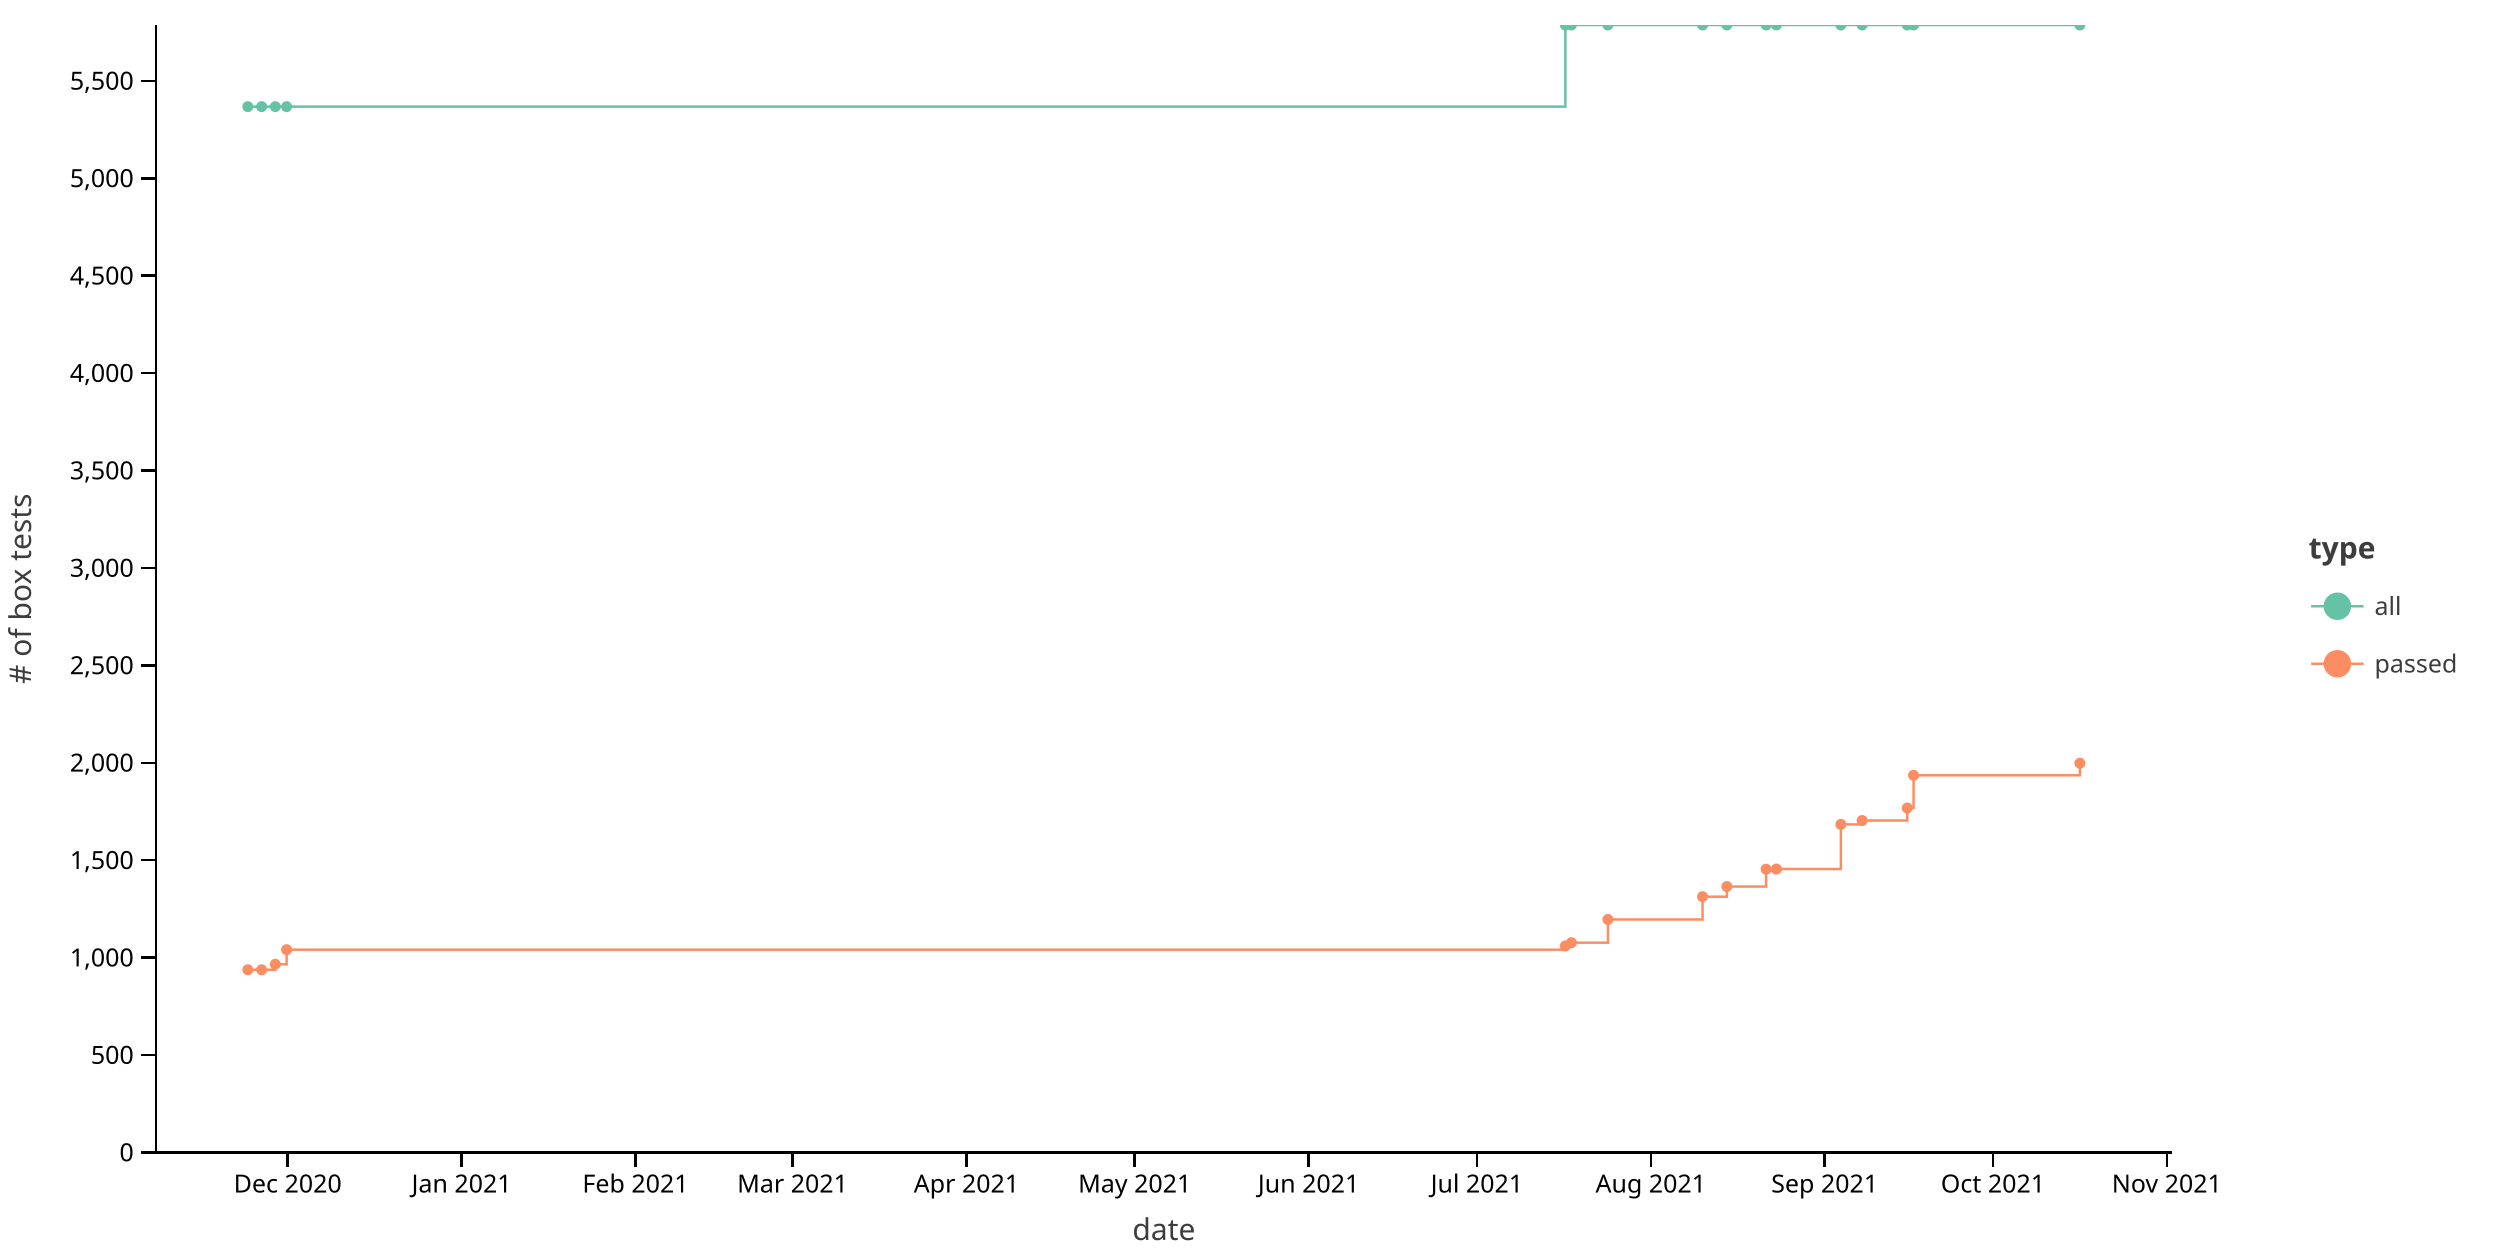
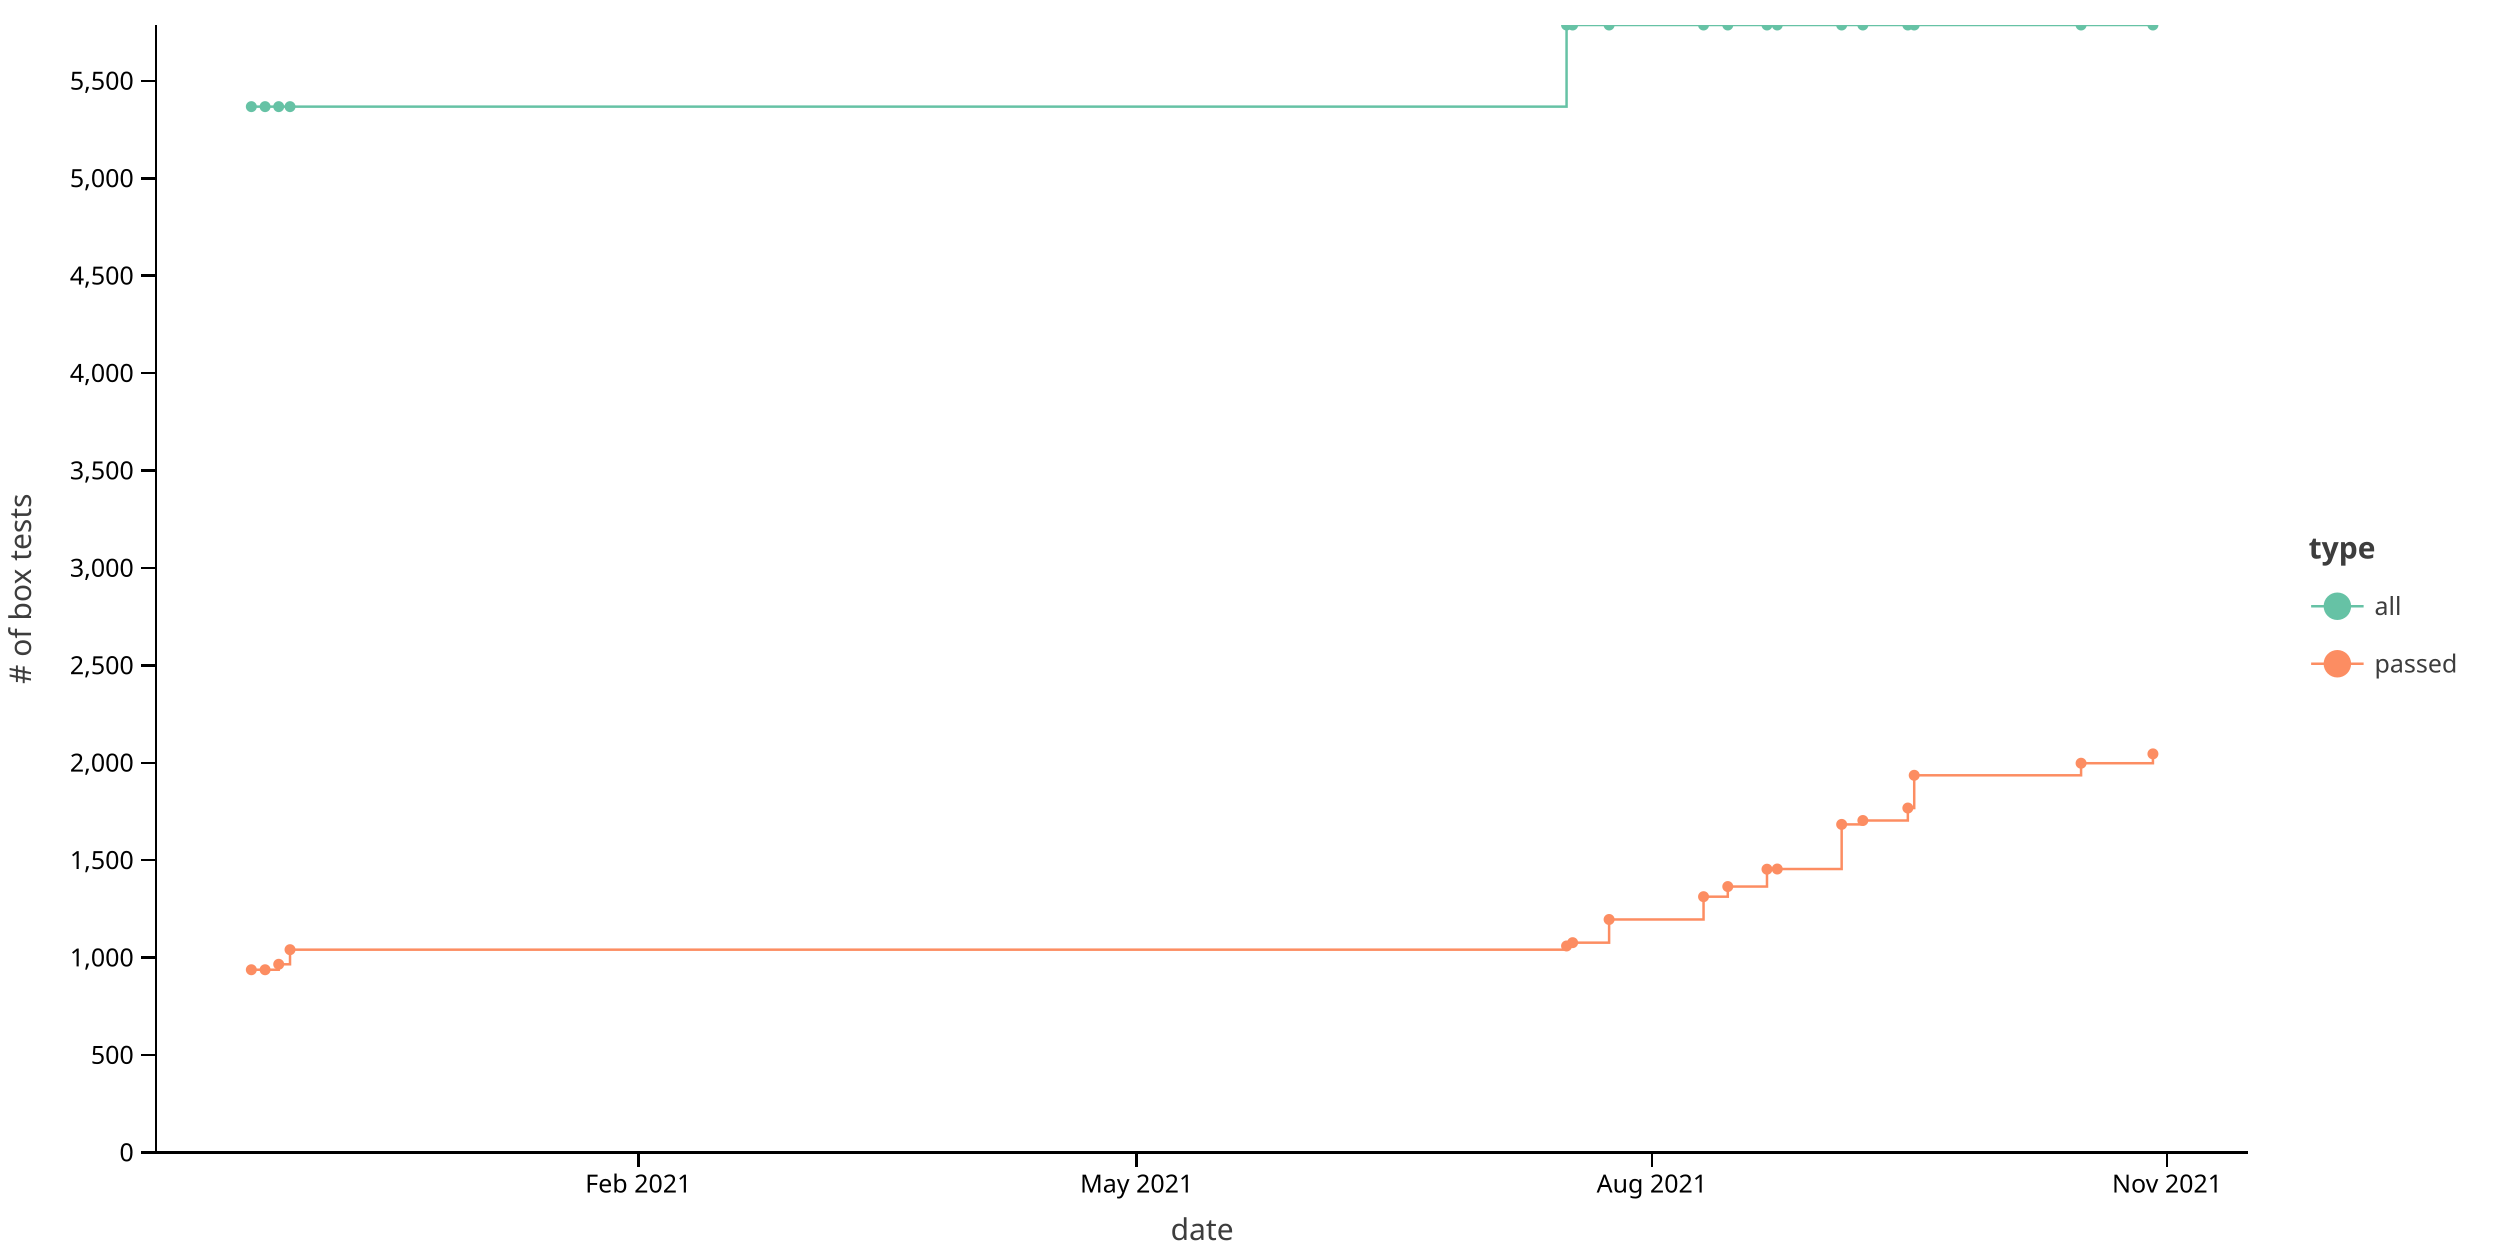
<svg xmlns="http://www.w3.org/2000/svg" class="plt-container" width="1000.0" height="500.0">
  <style type="text/css">
  .plt-container {
	font-family: "Lucida Grande", sans-serif;
	cursor: crosshair;
	user-select: none;
	-webkit-user-select: none;
	-moz-user-select: none;
	-ms-user-select: none;
}
.plt-backdrop {
   fill: white;
}
.plt-transparent .plt-backdrop {
   visibility: hidden;
}
text {
	font-size: 12px;
	fill: #3d3d3d;
	
	text-rendering: optimizeLegibility;
}
.plt-data-tooltip text {
	font-size: 12px;
}
.plt-axis-tooltip text {
	font-size: 12px;
}
.plt-axis line {
	shape-rendering: crispedges;
}
.plt-plot-title {

  font-size: 16.0px;
  font-weight: bold;
}
.plt-axis .tick text {

  font-size: 10.0px;
}
.plt-axis.small-tick-font .tick text {

  font-size: 8.0px;
}
.plt-axis-title text {

  font-size: 12.0px;
}
.plt_legend .legend-title text {

  font-size: 12.0px;
  font-weight: bold;
}
.plt_legend text {

  font-size: 10.0px;
}

  </style>
  <rect class="plt-backdrop" width="100%" height="100%">
  </rect>
  <g class="plt-plot">
    <g transform="translate(20.0 10.0 ) ">
      <g transform="translate(42.5 451.0 ) " class="plt-axis">
-         <g class="tick" transform="translate(52.58227 0.0 ) ">
-           <line stroke-width="1.0" stroke="rgb(0,0,0)" stroke-opacity="1.0" x2="0.0" y2="6.0">
-           </line>
-           <g transform="translate(0.0 9.0 ) ">
-             <text style="fill:#000000;" text-anchor="middle" dy="0.7em">
-             Dec 2020
-             </text>
-           </g>
-         </g>
-         <g class="tick" transform="translate(122.1378 0.0 ) ">
-           <line stroke-width="1.0" stroke="rgb(0,0,0)" stroke-opacity="1.0" x2="0.0" y2="6.0">
-           </line>
-           <g transform="translate(0.0 9.0 ) ">
-             <text style="fill:#000000;" text-anchor="middle" dy="0.7em">
-             Jan 2021
-             </text>
-           </g>
-         </g>
-         <g class="tick" transform="translate(191.6934 0.0 ) ">
+         <g class="tick" transform="translate(192.8199 0.0 ) ">
          <line stroke-width="1.0" stroke="rgb(0,0,0)" stroke-opacity="1.0" x2="0.0" y2="6.0">
          </line>
          <g transform="translate(0.0 9.0 ) ">
            <text style="fill:#000000;" text-anchor="middle" dy="0.7em">
            Feb 2021
            </text>
          </g>
        </g>
-         <g class="tick" transform="translate(254.5178 0.0 ) ">
-           <line stroke-width="1.0" stroke="rgb(0,0,0)" stroke-opacity="1.0" x2="0.0" y2="6.0">
-           </line>
-           <g transform="translate(0.0 9.0 ) ">
-             <text style="fill:#000000;" text-anchor="middle" dy="0.7em">
-             Mar 2021
-             </text>
-           </g>
-         </g>
-         <g class="tick" transform="translate(324.0734 0.0 ) ">
-           <line stroke-width="1.0" stroke="rgb(0,0,0)" stroke-opacity="1.0" x2="0.0" y2="6.0">
-           </line>
-           <g transform="translate(0.0 9.0 ) ">
-             <text style="fill:#000000;" text-anchor="middle" dy="0.7em">
-             Apr 2021
-             </text>
-           </g>
-         </g>
-         <g class="tick" transform="translate(391.3852 0.0 ) ">
+         <g class="tick" transform="translate(392.1716 0.0 ) ">
          <line stroke-width="1.0" stroke="rgb(0,0,0)" stroke-opacity="1.0" x2="0.0" y2="6.0">
          </line>
          <g transform="translate(0.0 9.0 ) ">
            <text style="fill:#000000;" text-anchor="middle" dy="0.7em">
            May 2021
            </text>
          </g>
        </g>
-         <g class="tick" transform="translate(460.9408 0.0 ) ">
-           <line stroke-width="1.0" stroke="rgb(0,0,0)" stroke-opacity="1.0" x2="0.0" y2="6.0">
-           </line>
-           <g transform="translate(0.0 9.0 ) ">
-             <text style="fill:#000000;" text-anchor="middle" dy="0.7em">
-             Jun 2021
-             </text>
-           </g>
-         </g>
-         <g class="tick" transform="translate(528.2526 0.0 ) ">
-           <line stroke-width="1.0" stroke="rgb(0,0,0)" stroke-opacity="1.0" x2="0.0" y2="6.0">
-           </line>
-           <g transform="translate(0.0 9.0 ) ">
-             <text style="fill:#000000;" text-anchor="middle" dy="0.7em">
-             Jul 2021
-             </text>
-           </g>
-         </g>
-         <g class="tick" transform="translate(597.8082 0.0 ) ">
+         <g class="tick" transform="translate(598.243 0.0 ) ">
          <line stroke-width="1.0" stroke="rgb(0,0,0)" stroke-opacity="1.0" x2="0.0" y2="6.0">
          </line>
          <g transform="translate(0.0 9.0 ) ">
            <text style="fill:#000000;" text-anchor="middle" dy="0.7em">
            Aug 2021
            </text>
          </g>
        </g>
-         <g class="tick" transform="translate(667.3637 0.0 ) ">
-           <line stroke-width="1.0" stroke="rgb(0,0,0)" stroke-opacity="1.0" x2="0.0" y2="6.0">
-           </line>
-           <g transform="translate(0.0 9.0 ) ">
-             <text style="fill:#000000;" text-anchor="middle" dy="0.7em">
-             Sep 2021
-             </text>
-           </g>
-         </g>
-         <g class="tick" transform="translate(734.6756 0.0 ) ">
-           <line stroke-width="1.0" stroke="rgb(0,0,0)" stroke-opacity="1.0" x2="0.0" y2="6.0">
-           </line>
-           <g transform="translate(0.0 9.0 ) ">
-             <text style="fill:#000000;" text-anchor="middle" dy="0.7em">
-             Oct 2021
-             </text>
-           </g>
-         </g>
-         <g class="tick" transform="translate(804.2312 0.0 ) ">
+         <g class="tick" transform="translate(804.3145 0.0 ) ">
          <line stroke-width="1.0" stroke="rgb(0,0,0)" stroke-opacity="1.0" x2="0.0" y2="6.0">
          </line>
          <g transform="translate(0.0 9.0 ) ">
            <text style="fill:#000000;" text-anchor="middle" dy="0.7em">
            Nov 2021
            </text>
          </g>
        </g>
-         <line x1="0.0" y1="0.0" x2="806.109" y2="0.0" stroke-width="1.0" stroke="rgb(0,0,0)" stroke-opacity="1.0">
+         <line x1="0.0" y1="0.0" x2="836.701" y2="0.0" stroke-width="1.0" stroke="rgb(0,0,0)" stroke-opacity="1.0">
        </line>
      </g>
      <g transform="translate(42.5 0.0 ) " class="plt-axis">
        <g class="tick" transform="translate(0.0 451 ) ">
          <line stroke-width="1.0" stroke="rgb(0,0,0)" stroke-opacity="1.0" x2="-6.0" y2="0.0">
          </line>
          <g transform="translate(-9.0 0.0 ) ">
            <text style="fill:#000000;" text-anchor="end" dy="0.35em">
            0
            </text>
          </g>
        </g>
        <g class="tick" transform="translate(0.0 412.0334 ) ">
          <line stroke-width="1.0" stroke="rgb(0,0,0)" stroke-opacity="1.0" x2="-6.0" y2="0.0">
          </line>
          <g transform="translate(-9.0 0.0 ) ">
            <text style="fill:#000000;" text-anchor="end" dy="0.35em">
            500
            </text>
          </g>
        </g>
        <g class="tick" transform="translate(0.0 373.0667 ) ">
          <line stroke-width="1.0" stroke="rgb(0,0,0)" stroke-opacity="1.0" x2="-6.0" y2="0.0">
          </line>
          <g transform="translate(-9.0 0.0 ) ">
            <text style="fill:#000000;" text-anchor="end" dy="0.35em">
            1,000
            </text>
          </g>
        </g>
        <g class="tick" transform="translate(0.0 334.1001 ) ">
          <line stroke-width="1.0" stroke="rgb(0,0,0)" stroke-opacity="1.0" x2="-6.0" y2="0.0">
          </line>
          <g transform="translate(-9.0 0.0 ) ">
            <text style="fill:#000000;" text-anchor="end" dy="0.35em">
            1,500
            </text>
          </g>
        </g>
        <g class="tick" transform="translate(0.0 295.1334 ) ">
          <line stroke-width="1.0" stroke="rgb(0,0,0)" stroke-opacity="1.0" x2="-6.0" y2="0.0">
          </line>
          <g transform="translate(-9.0 0.0 ) ">
            <text style="fill:#000000;" text-anchor="end" dy="0.35em">
            2,000
            </text>
          </g>
        </g>
        <g class="tick" transform="translate(0.0 256.1668 ) ">
          <line stroke-width="1.0" stroke="rgb(0,0,0)" stroke-opacity="1.0" x2="-6.0" y2="0.0">
          </line>
          <g transform="translate(-9.0 0.0 ) ">
            <text style="fill:#000000;" text-anchor="end" dy="0.35em">
            2,500
            </text>
          </g>
        </g>
        <g class="tick" transform="translate(0.0 217.2001 ) ">
          <line stroke-width="1.0" stroke="rgb(0,0,0)" stroke-opacity="1.0" x2="-6.0" y2="0.0">
          </line>
          <g transform="translate(-9.0 0.0 ) ">
            <text style="fill:#000000;" text-anchor="end" dy="0.35em">
            3,000
            </text>
          </g>
        </g>
        <g class="tick" transform="translate(0.0 178.2335 ) ">
          <line stroke-width="1.0" stroke="rgb(0,0,0)" stroke-opacity="1.0" x2="-6.0" y2="0.0">
          </line>
          <g transform="translate(-9.0 0.0 ) ">
            <text style="fill:#000000;" text-anchor="end" dy="0.35em">
            3,500
            </text>
          </g>
        </g>
        <g class="tick" transform="translate(0.0 139.2668 ) ">
          <line stroke-width="1.0" stroke="rgb(0,0,0)" stroke-opacity="1.0" x2="-6.0" y2="0.0">
          </line>
          <g transform="translate(-9.0 0.0 ) ">
            <text style="fill:#000000;" text-anchor="end" dy="0.35em">
            4,000
            </text>
          </g>
        </g>
        <g class="tick" transform="translate(0.0 100.3002 ) ">
          <line stroke-width="1.0" stroke="rgb(0,0,0)" stroke-opacity="1.0" x2="-6.0" y2="0.0">
          </line>
          <g transform="translate(-9.0 0.0 ) ">
            <text style="fill:#000000;" text-anchor="end" dy="0.35em">
            4,500
            </text>
          </g>
        </g>
        <g class="tick" transform="translate(0.0 61.33351 ) ">
          <line stroke-width="1.0" stroke="rgb(0,0,0)" stroke-opacity="1.0" x2="-6.0" y2="0.0">
          </line>
          <g transform="translate(-9.0 0.0 ) ">
            <text style="fill:#000000;" text-anchor="end" dy="0.35em">
            5,000
            </text>
          </g>
        </g>
        <g class="tick" transform="translate(0.0 22.36686 ) ">
          <line stroke-width="1.0" stroke="rgb(0,0,0)" stroke-opacity="1.0" x2="-6.0" y2="0.0">
          </line>
          <g transform="translate(-9.0 0.0 ) ">
            <text style="fill:#000000;" text-anchor="end" dy="0.35em">
            5,500
            </text>
          </g>
        </g>
        <line x1="0.0" y1="0.0" x2="0.0" y2="451.0" stroke-width="1.0" stroke="rgb(0,0,0)" stroke-opacity="1.0">
        </line>
      </g>
-       <g transform="translate(42.5 0.0 ) " clip-path="url(#r0aQBB)" clip-bounds-jfx="[rect (0.0, 0.0), (806.109, 451.0)]">
+       <g transform="translate(42.5 0.0 ) " clip-path="url(#D3Us7D)" clip-bounds-jfx="[rect (0.0, 0.0), (836.701, 451.0)]">
        <defs>
-           <clipPath id="r0aQBB">
-             <rect x="0.0" y="0.0" width="806.109" height="451.0">
+           <clipPath id="D3Us7D">
+             <rect x="0.0" y="0.0" width="836.701" height="451.0">
            </rect>
          </clipPath>
        </defs>
        <g>
-           <path d="M36.641 32.654 L36.641 32.654 L42.156 32.654 L42.156 32.654 L47.615 32.654 L47.615 32.654 L52.145 32.654 L52.145 32.654 L563.629 32.654 L563.629 0.0 L566.065 0.0 L566.065 0.0 L580.678 0.0 L580.678 0.0 L618.519 0.0 L618.519 0.0 L628.232 0.0 L628.232 0.0 L643.941 0.0 L643.941 0.0 L648.051 0.0 L648.051 0.0 L673.856 0.0 L673.856 0.0 L682.354 0.0 L682.354 0.0 L700.379 0.0 L700.379 0.0 L702.93 0.0 L702.93 0.0 L769.467 0.0 L769.467 0.0 " fill="none" stroke-width="1.0" stroke="rgb(102,194,165)" stroke-opacity="1.0">
+           <path d="M38.032 32.654 L38.032 32.654 L43.538 32.654 L43.538 32.654 L48.987 32.654 L48.987 32.654 L53.51 32.654 L53.51 32.654 L564.123 32.654 L564.123 0.0 L566.554 0.0 L566.554 0.0 L581.142 0.0 L581.142 0.0 L618.919 0.0 L618.919 0.0 L628.615 0.0 L628.615 0.0 L644.297 0.0 L644.297 0.0 L648.4 0.0 L648.4 0.0 L674.162 0.0 L674.162 0.0 L682.644 0.0 L682.644 0.0 L700.639 0.0 L700.639 0.0 L703.186 0.0 L703.186 0.0 L769.929 0.0 L769.929 0.0 L798.67 0.0 L798.67 0.0 " fill="none" stroke-width="1.0" stroke="rgb(102,194,165)" stroke-opacity="1.0">
          </path>
        </g>
        <g>
-           <path d="M36.641 377.899 L36.641 377.899 L42.156 377.899 L42.156 377.899 L47.615 377.899 L47.615 375.716 L52.145 375.716 L52.145 369.871 L563.629 369.871 L563.629 368.391 L566.065 368.391 L566.065 367.066 L580.678 367.066 L580.678 357.792 L618.519 357.792 L618.519 348.674 L628.232 348.674 L628.232 344.621 L643.941 344.621 L643.941 337.685 L648.051 337.685 L648.051 337.607 L673.856 337.607 L673.856 319.76 L682.354 319.76 L682.354 318.202 L700.379 318.202 L700.379 313.214 L702.93 313.214 L702.93 300.121 L769.467 300.121 L769.467 295.289 " fill="none" stroke-width="1.0" stroke="rgb(252,141,98)" stroke-opacity="1.0">
+           <path d="M38.032 377.899 L38.032 377.899 L43.538 377.899 L43.538 377.899 L48.987 377.899 L48.987 375.716 L53.51 375.716 L53.51 369.871 L564.123 369.871 L564.123 368.391 L566.554 368.391 L566.554 367.066 L581.142 367.066 L581.142 357.792 L618.919 357.792 L618.919 348.674 L628.615 348.674 L628.615 344.621 L644.297 344.621 L644.297 337.685 L648.4 337.685 L648.4 337.607 L674.162 337.607 L674.162 319.76 L682.644 319.76 L682.644 318.202 L700.639 318.202 L700.639 313.214 L703.186 313.214 L703.186 300.121 L769.929 300.121 L769.929 295.289 L798.67 295.289 L798.67 291.548 " fill="none" stroke-width="1.0" stroke="rgb(252,141,98)" stroke-opacity="1.0">
          </path>
        </g>
      </g>
-       <g transform="translate(42.5 0.0 ) " clip-path="url(#ZI5Id4)" clip-bounds-jfx="[rect (0.0, 0.0), (806.109, 451.0)]">
+       <g transform="translate(42.5 0.0 ) " clip-path="url(#o3QIRi)" clip-bounds-jfx="[rect (0.0, 0.0), (836.701, 451.0)]">
        <defs>
-           <clipPath id="ZI5Id4">
-             <rect x="0.0" y="0.0" width="806.109" height="451.0">
+           <clipPath id="o3QIRi">
+             <rect x="0.0" y="0.0" width="836.701" height="451.0">
            </rect>
          </clipPath>
        </defs>
        <g>
          <g>
-             <circle fill="#66c2a5" stroke="#66c2a5" stroke-opacity="0.0" stroke-width="0.0" cx="36.641" cy="32.654" r="2.2" />
-             <circle fill="#66c2a5" stroke="#66c2a5" stroke-opacity="0.0" stroke-width="0.0" cx="42.156" cy="32.654" r="2.2" />
-             <circle fill="#66c2a5" stroke="#66c2a5" stroke-opacity="0.0" stroke-width="0.0" cx="47.615" cy="32.654" r="2.2" />
-             <circle fill="#66c2a5" stroke="#66c2a5" stroke-opacity="0.0" stroke-width="0.0" cx="52.145" cy="32.654" r="2.2" />
-             <circle fill="#66c2a5" stroke="#66c2a5" stroke-opacity="0.0" stroke-width="0.0" cx="563.629" cy="0.0" r="2.2" />
-             <circle fill="#66c2a5" stroke="#66c2a5" stroke-opacity="0.0" stroke-width="0.0" cx="566.065" cy="0.0" r="2.2" />
-             <circle fill="#66c2a5" stroke="#66c2a5" stroke-opacity="0.0" stroke-width="0.0" cx="580.678" cy="0.0" r="2.2" />
-             <circle fill="#66c2a5" stroke="#66c2a5" stroke-opacity="0.0" stroke-width="0.0" cx="618.519" cy="0.0" r="2.2" />
-             <circle fill="#66c2a5" stroke="#66c2a5" stroke-opacity="0.0" stroke-width="0.0" cx="628.232" cy="0.0" r="2.2" />
-             <circle fill="#66c2a5" stroke="#66c2a5" stroke-opacity="0.0" stroke-width="0.0" cx="643.941" cy="0.0" r="2.2" />
-             <circle fill="#66c2a5" stroke="#66c2a5" stroke-opacity="0.0" stroke-width="0.0" cx="648.051" cy="0.0" r="2.2" />
-             <circle fill="#66c2a5" stroke="#66c2a5" stroke-opacity="0.0" stroke-width="0.0" cx="673.856" cy="0.0" r="2.2" />
-             <circle fill="#66c2a5" stroke="#66c2a5" stroke-opacity="0.0" stroke-width="0.0" cx="682.354" cy="0.0" r="2.2" />
-             <circle fill="#66c2a5" stroke="#66c2a5" stroke-opacity="0.0" stroke-width="0.0" cx="700.379" cy="0.0" r="2.2" />
-             <circle fill="#66c2a5" stroke="#66c2a5" stroke-opacity="0.0" stroke-width="0.0" cx="702.93" cy="0.0" r="2.2" />
-             <circle fill="#66c2a5" stroke="#66c2a5" stroke-opacity="0.0" stroke-width="0.0" cx="769.467" cy="0.0" r="2.2" />
-             <circle fill="#fc8d62" stroke="#fc8d62" stroke-opacity="0.0" stroke-width="0.0" cx="36.641" cy="377.899" r="2.2" />
-             <circle fill="#fc8d62" stroke="#fc8d62" stroke-opacity="0.0" stroke-width="0.0" cx="42.156" cy="377.899" r="2.2" />
-             <circle fill="#fc8d62" stroke="#fc8d62" stroke-opacity="0.0" stroke-width="0.0" cx="47.615" cy="375.716" r="2.2" />
-             <circle fill="#fc8d62" stroke="#fc8d62" stroke-opacity="0.0" stroke-width="0.0" cx="52.145" cy="369.871" r="2.2" />
-             <circle fill="#fc8d62" stroke="#fc8d62" stroke-opacity="0.0" stroke-width="0.0" cx="563.629" cy="368.391" r="2.2" />
-             <circle fill="#fc8d62" stroke="#fc8d62" stroke-opacity="0.0" stroke-width="0.0" cx="566.065" cy="367.066" r="2.2" />
-             <circle fill="#fc8d62" stroke="#fc8d62" stroke-opacity="0.0" stroke-width="0.0" cx="580.678" cy="357.792" r="2.2" />
-             <circle fill="#fc8d62" stroke="#fc8d62" stroke-opacity="0.0" stroke-width="0.0" cx="618.519" cy="348.674" r="2.2" />
-             <circle fill="#fc8d62" stroke="#fc8d62" stroke-opacity="0.0" stroke-width="0.0" cx="628.232" cy="344.621" r="2.2" />
-             <circle fill="#fc8d62" stroke="#fc8d62" stroke-opacity="0.0" stroke-width="0.0" cx="643.941" cy="337.685" r="2.2" />
-             <circle fill="#fc8d62" stroke="#fc8d62" stroke-opacity="0.0" stroke-width="0.0" cx="648.051" cy="337.607" r="2.2" />
-             <circle fill="#fc8d62" stroke="#fc8d62" stroke-opacity="0.0" stroke-width="0.0" cx="673.856" cy="319.76" r="2.2" />
-             <circle fill="#fc8d62" stroke="#fc8d62" stroke-opacity="0.0" stroke-width="0.0" cx="682.354" cy="318.202" r="2.2" />
-             <circle fill="#fc8d62" stroke="#fc8d62" stroke-opacity="0.0" stroke-width="0.0" cx="700.379" cy="313.214" r="2.2" />
-             <circle fill="#fc8d62" stroke="#fc8d62" stroke-opacity="0.0" stroke-width="0.0" cx="702.93" cy="300.121" r="2.2" />
-             <circle fill="#fc8d62" stroke="#fc8d62" stroke-opacity="0.0" stroke-width="0.0" cx="769.467" cy="295.289" r="2.2" />
+             <circle fill="#66c2a5" stroke="#66c2a5" stroke-opacity="0.0" stroke-width="0.0" cx="38.032" cy="32.654" r="2.2" />
+             <circle fill="#66c2a5" stroke="#66c2a5" stroke-opacity="0.0" stroke-width="0.0" cx="43.538" cy="32.654" r="2.2" />
+             <circle fill="#66c2a5" stroke="#66c2a5" stroke-opacity="0.0" stroke-width="0.0" cx="48.987" cy="32.654" r="2.2" />
+             <circle fill="#66c2a5" stroke="#66c2a5" stroke-opacity="0.0" stroke-width="0.0" cx="53.51" cy="32.654" r="2.2" />
+             <circle fill="#66c2a5" stroke="#66c2a5" stroke-opacity="0.0" stroke-width="0.0" cx="564.123" cy="0.0" r="2.2" />
+             <circle fill="#66c2a5" stroke="#66c2a5" stroke-opacity="0.0" stroke-width="0.0" cx="566.554" cy="0.0" r="2.2" />
+             <circle fill="#66c2a5" stroke="#66c2a5" stroke-opacity="0.0" stroke-width="0.0" cx="581.142" cy="0.0" r="2.2" />
+             <circle fill="#66c2a5" stroke="#66c2a5" stroke-opacity="0.0" stroke-width="0.0" cx="618.919" cy="0.0" r="2.2" />
+             <circle fill="#66c2a5" stroke="#66c2a5" stroke-opacity="0.0" stroke-width="0.0" cx="628.615" cy="0.0" r="2.2" />
+             <circle fill="#66c2a5" stroke="#66c2a5" stroke-opacity="0.0" stroke-width="0.0" cx="644.297" cy="0.0" r="2.2" />
+             <circle fill="#66c2a5" stroke="#66c2a5" stroke-opacity="0.0" stroke-width="0.0" cx="648.4" cy="0.0" r="2.2" />
+             <circle fill="#66c2a5" stroke="#66c2a5" stroke-opacity="0.0" stroke-width="0.0" cx="674.162" cy="0.0" r="2.2" />
+             <circle fill="#66c2a5" stroke="#66c2a5" stroke-opacity="0.0" stroke-width="0.0" cx="682.644" cy="0.0" r="2.2" />
+             <circle fill="#66c2a5" stroke="#66c2a5" stroke-opacity="0.0" stroke-width="0.0" cx="700.639" cy="0.0" r="2.2" />
+             <circle fill="#66c2a5" stroke="#66c2a5" stroke-opacity="0.0" stroke-width="0.0" cx="703.186" cy="0.0" r="2.2" />
+             <circle fill="#66c2a5" stroke="#66c2a5" stroke-opacity="0.0" stroke-width="0.0" cx="769.929" cy="0.0" r="2.2" />
+             <circle fill="#66c2a5" stroke="#66c2a5" stroke-opacity="0.0" stroke-width="0.0" cx="798.67" cy="0.0" r="2.2" />
+             <circle fill="#fc8d62" stroke="#fc8d62" stroke-opacity="0.0" stroke-width="0.0" cx="38.032" cy="377.899" r="2.2" />
+             <circle fill="#fc8d62" stroke="#fc8d62" stroke-opacity="0.0" stroke-width="0.0" cx="43.538" cy="377.899" r="2.2" />
+             <circle fill="#fc8d62" stroke="#fc8d62" stroke-opacity="0.0" stroke-width="0.0" cx="48.987" cy="375.716" r="2.2" />
+             <circle fill="#fc8d62" stroke="#fc8d62" stroke-opacity="0.0" stroke-width="0.0" cx="53.51" cy="369.871" r="2.2" />
+             <circle fill="#fc8d62" stroke="#fc8d62" stroke-opacity="0.0" stroke-width="0.0" cx="564.123" cy="368.391" r="2.2" />
+             <circle fill="#fc8d62" stroke="#fc8d62" stroke-opacity="0.0" stroke-width="0.0" cx="566.554" cy="367.066" r="2.2" />
+             <circle fill="#fc8d62" stroke="#fc8d62" stroke-opacity="0.0" stroke-width="0.0" cx="581.142" cy="357.792" r="2.2" />
+             <circle fill="#fc8d62" stroke="#fc8d62" stroke-opacity="0.0" stroke-width="0.0" cx="618.919" cy="348.674" r="2.2" />
+             <circle fill="#fc8d62" stroke="#fc8d62" stroke-opacity="0.0" stroke-width="0.0" cx="628.615" cy="344.621" r="2.2" />
+             <circle fill="#fc8d62" stroke="#fc8d62" stroke-opacity="0.0" stroke-width="0.0" cx="644.297" cy="337.685" r="2.2" />
+             <circle fill="#fc8d62" stroke="#fc8d62" stroke-opacity="0.0" stroke-width="0.0" cx="648.4" cy="337.607" r="2.2" />
+             <circle fill="#fc8d62" stroke="#fc8d62" stroke-opacity="0.0" stroke-width="0.0" cx="674.162" cy="319.76" r="2.2" />
+             <circle fill="#fc8d62" stroke="#fc8d62" stroke-opacity="0.0" stroke-width="0.0" cx="682.644" cy="318.202" r="2.2" />
+             <circle fill="#fc8d62" stroke="#fc8d62" stroke-opacity="0.0" stroke-width="0.0" cx="700.639" cy="313.214" r="2.2" />
+             <circle fill="#fc8d62" stroke="#fc8d62" stroke-opacity="0.0" stroke-width="0.0" cx="703.186" cy="300.121" r="2.2" />
+             <circle fill="#fc8d62" stroke="#fc8d62" stroke-opacity="0.0" stroke-width="0.0" cx="769.929" cy="295.289" r="2.2" />
+             <circle fill="#fc8d62" stroke="#fc8d62" stroke-opacity="0.0" stroke-width="0.0" cx="798.67" cy="291.548" r="2.2" />
          </g>
        </g>
      </g>
    </g>
    <g class="plt-axis">
      <g transform="translate(4.0 235.5 ) rotate(-90.0 ) " class="plt-axis-title">
        <text text-anchor="middle" dy="0.7em">
        # of box tests
        </text>
      </g>
    </g>
    <g class="plt-axis">
-       <g transform="translate(465.5544 496.0 ) " class="plt-axis-title">
+       <g transform="translate(480.8507 496.0 ) " class="plt-axis-title">
        <text text-anchor="middle">
        date
        </text>
      </g>
    </g>
    <g transform="translate(913.45 209.0 ) " class="plt_legend">
      <rect x="5.0" y="5.0" height="72.0" width="76.55" fill="rgb(255,255,255)" fill-opacity="1.0">
      </rect>
      <g transform="translate(10.0 10.0 ) ">
        <g class="legend-title" transform="translate(0.0 -4.0 ) ">
          <text dy="0.7em">
          type
          </text>
        </g>
        <g transform="translate(0.0 12.0 ) ">
          <g transform="">
            <g>
              <rect x="1.0" y="1.0" height="21.0" width="21.0" stroke-width="1.0" stroke="rgb(255,255,255)" stroke-opacity="1.0" fill="rgb(255,255,255)" fill-opacity="1.0">
              </rect>
              <g transform="translate(1.0 1.0 ) ">
                <g>
                  <line x1="0.0" y1="10.5" x2="21.0" y2="10.5" stroke="rgb(102,194,165)" stroke-opacity="1.0" fill="rgb(17,142,216)" fill-opacity="1.0" stroke-width="1.0">
                  </line>
                </g>
                <g>
                  <g>
                    <circle fill="#66c2a5" stroke="#66c2a5" stroke-opacity="0.0" stroke-width="0.0" cx="10.5" cy="10.5" r="5.5" />
                  </g>
                </g>
              </g>
              <rect x="0.0" y="0.0" height="23.0" width="23.0" stroke-width="1.0" stroke="rgb(255,255,255)" stroke-opacity="1.0" fill="none">
              </rect>
            </g>
            <g transform="translate(26.35 11.5 ) ">
              <text dy="0.35em">
              all
              </text>
            </g>
          </g>
          <g transform="translate(0.0 23.0 ) ">
            <g>
              <rect x="1.0" y="1.0" height="21.0" width="21.0" stroke-width="1.0" stroke="rgb(255,255,255)" stroke-opacity="1.0" fill="rgb(255,255,255)" fill-opacity="1.0">
              </rect>
              <g transform="translate(1.0 1.0 ) ">
                <g>
                  <line x1="0.0" y1="10.5" x2="21.0" y2="10.5" stroke="rgb(252,141,98)" stroke-opacity="1.0" fill="rgb(17,142,216)" fill-opacity="1.0" stroke-width="1.0">
                  </line>
                </g>
                <g>
                  <g>
                    <circle fill="#fc8d62" stroke="#fc8d62" stroke-opacity="0.0" stroke-width="0.0" cx="10.5" cy="10.5" r="5.5" />
                  </g>
                </g>
              </g>
              <rect x="0.0" y="0.0" height="23.0" width="23.0" stroke-width="1.0" stroke="rgb(255,255,255)" stroke-opacity="1.0" fill="none">
              </rect>
            </g>
            <g transform="translate(26.35 11.5 ) ">
              <text dy="0.35em">
              passed
              </text>
            </g>
          </g>
        </g>
      </g>
    </g>
  </g>
</svg>
